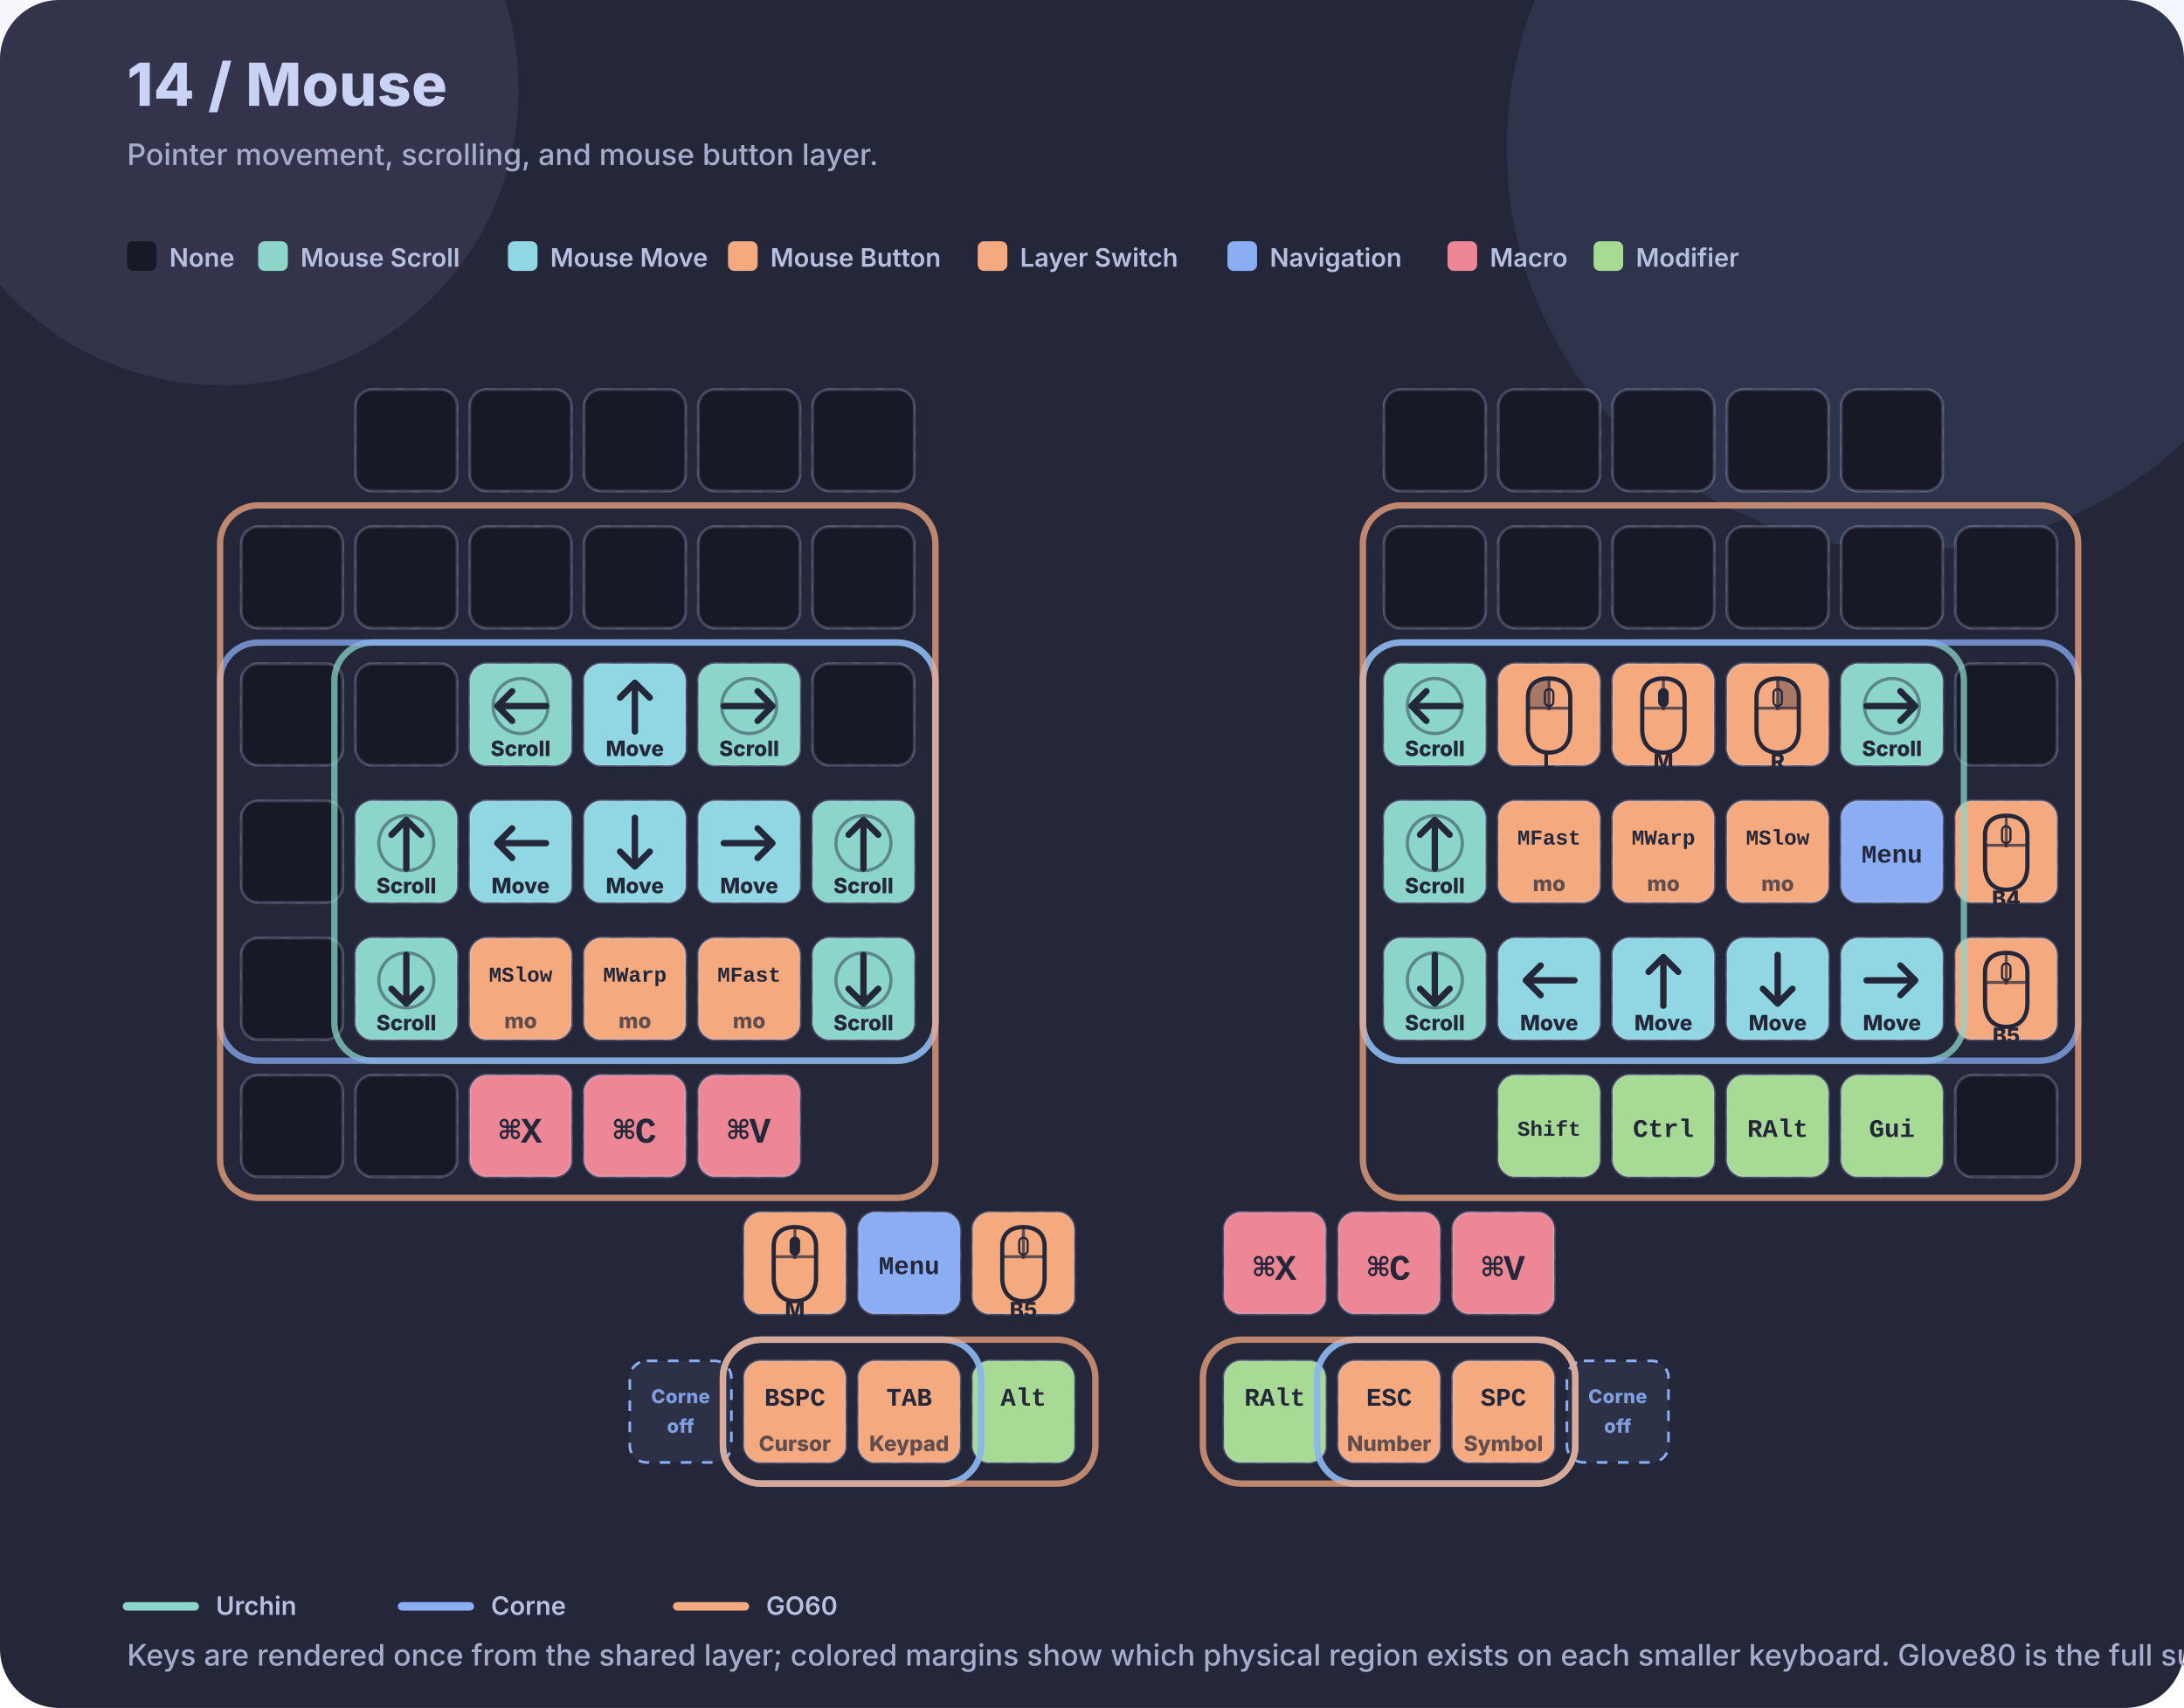
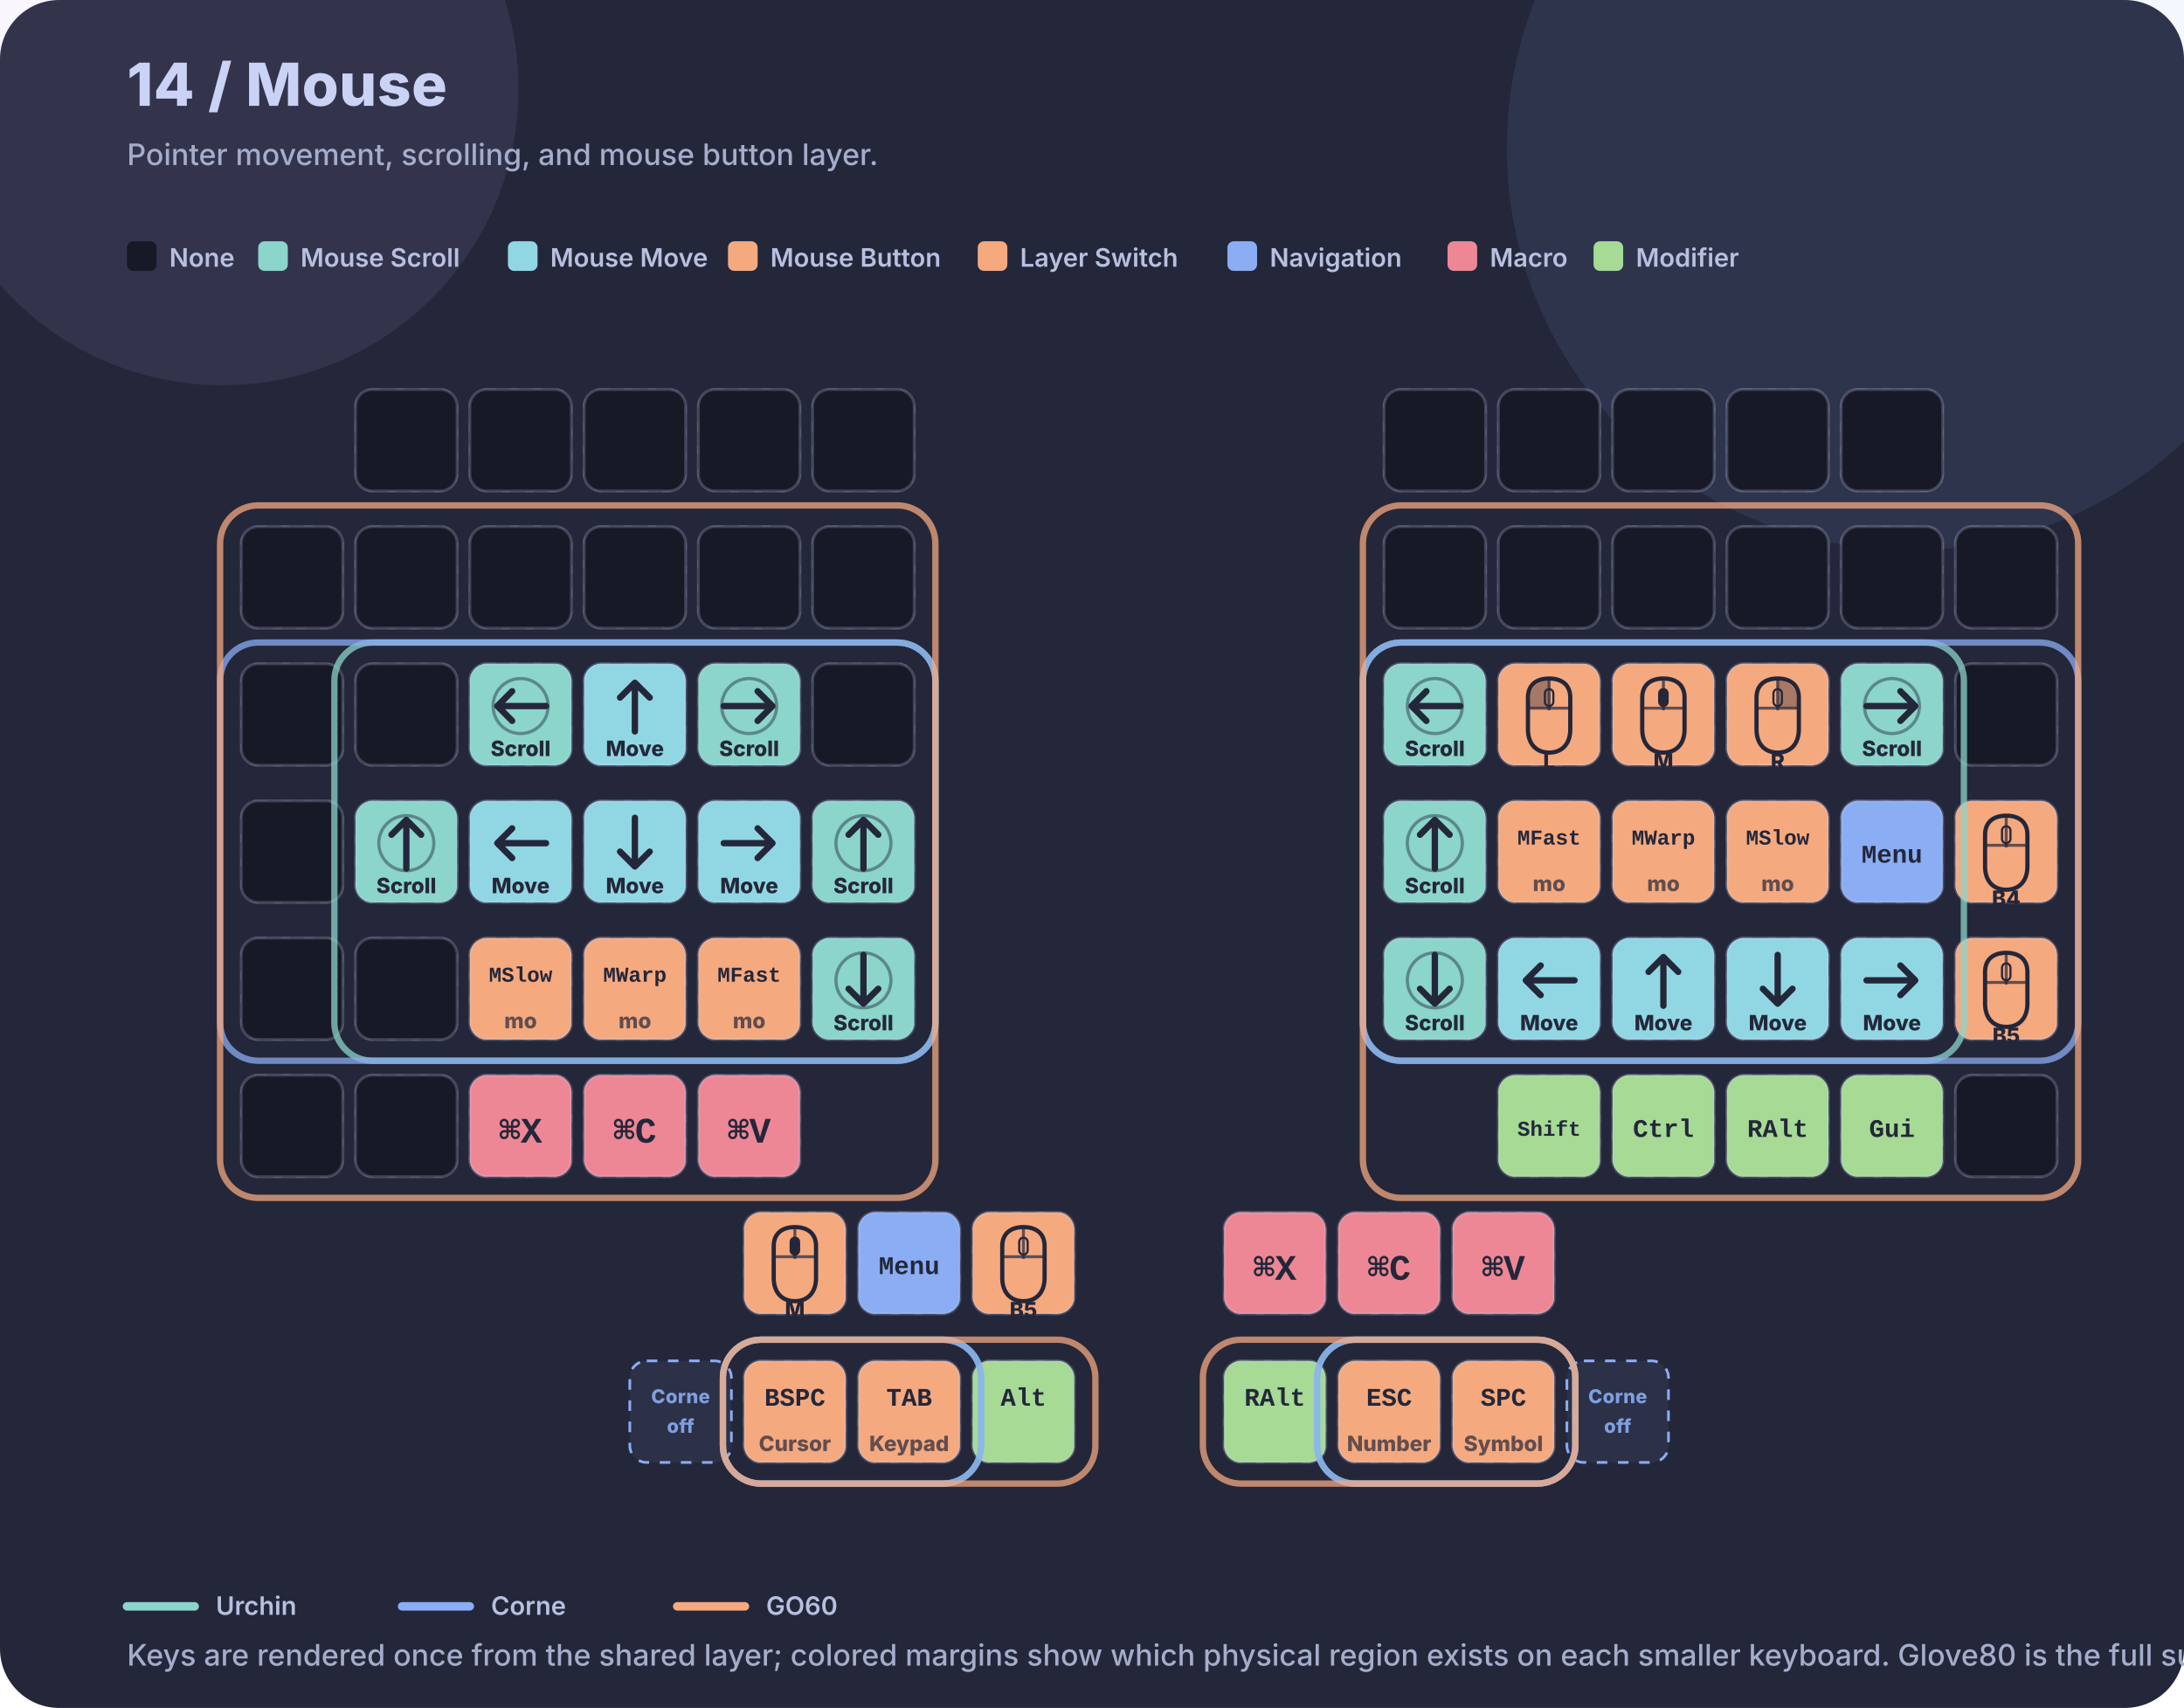
<svg xmlns="http://www.w3.org/2000/svg" width="1032" height="807" viewBox="0 0 1032 807" role="img" aria-labelledby="title desc">
  <style>
    .title { font: 800 28px Inter, Avenir Next, Segoe UI, sans-serif; fill: #cad3f5; letter-spacing: .2px; }
    .subtitle { font: 500 14px Inter, Avenir Next, Segoe UI, sans-serif; fill: #a5adcb; }
    .legend-text { font: 600 12px Inter, Avenir Next, Segoe UI, sans-serif; fill: #b8c0e0; }
    .tap { font-family: Berkeley Mono, SFMono-Regular, Consolas, Liberation Mono, monospace; font-weight: 800; text-anchor: middle; dominant-baseline: central; }
    .tap.transparent { font-size: 16px; fill: #6e738d; }
    .hold { font: 800 10px Inter, Avenir Next, Segoe UI, sans-serif; text-anchor: middle; dominant-baseline: central; }
    .key { stroke: rgba(202,211,245,.22); stroke-width: 1.4; }
    .ghost-key { fill: transparent; stroke: rgba(202,211,245,.13); stroke-width: 1; stroke-dasharray: 4 7; }
    .corne-disabled-thumb rect { fill: rgba(138,173,244,.08); stroke: #8aadf4; stroke-width: 1.25; stroke-dasharray: 5 5; }
    .corne-disabled-thumb text { font: 800 9px Inter, Avenir Next, Segoe UI, sans-serif; fill: #8aadf4; text-anchor: middle; letter-spacing: .15px; opacity: .88; }
    .keyboard-boundary { fill: transparent; stroke-width: 3; opacity: .74; }
    .layer-activator { opacity: .96; filter: drop-shadow(0 1px 2px rgba(24,25,38,.8)); }
    .layer-activator * { stroke: #24273a; stroke-width: 1.15; }
    .outline-legend-line { stroke-width: 4; stroke-linecap: round; }
    .shortcut path { fill: none; stroke: #8bd5ca; stroke-width: 1.2; opacity: .62; stroke-linecap: round; }
    .shortcut circle { fill: #8bd5ca; stroke: #24273a; stroke-width: 1.5; }
    .shortcut rect { fill: #181926; stroke: #8bd5ca; stroke-width: 1.2; }
    .shortcut text { font: 800 11px Inter, Avenir Next, Segoe UI, sans-serif; fill: #cad3f5; text-anchor: middle; letter-spacing: .2px; }
  </style>
  <rect x="0" y="0" width="1032" height="807" rx="28" fill="#24273a" />
  <circle cx="105" cy="42" r="140" fill="#c6a0f6" opacity="0.10" />
  <circle cx="902" cy="70" r="190" fill="#8aadf4" opacity="0.10" />
  <text x="60" y="50" class="title">14 / Mouse</text>
  <text x="60" y="78" class="subtitle">Pointer movement, scrolling, and mouse button layer.</text>
  <rect x="60" y="114" width="14" height="14" rx="3" fill="#181926" />
  <text x="80" y="126" class="legend-text">None</text>
  <rect x="122" y="114" width="14" height="14" rx="3" fill="#8bd5ca" />
  <text x="142" y="126" class="legend-text">Mouse Scroll</text>
  <rect x="240" y="114" width="14" height="14" rx="3" fill="#91d7e3" />
  <text x="260" y="126" class="legend-text">Mouse Move</text>
  <rect x="344" y="114" width="14" height="14" rx="3" fill="#f5a97f" />
  <text x="364" y="126" class="legend-text">Mouse Button</text>
  <rect x="462" y="114" width="14" height="14" rx="3" fill="#f5a97f" />
  <text x="482" y="126" class="legend-text">Layer Switch</text>
  <rect x="580" y="114" width="14" height="14" rx="3" fill="#8aadf4" />
  <text x="600" y="126" class="legend-text">Navigation</text>
  <rect x="684" y="114" width="14" height="14" rx="3" fill="#ed8796" />
  <text x="704" y="126" class="legend-text">Macro</text>
  <rect x="753" y="114" width="14" height="14" rx="3" fill="#a6da95" />
  <text x="773" y="126" class="legend-text">Modifier</text>
  <g transform="translate(60 184)">
    <rect class="ghost-key" x="108" y="0" width="48" height="48" rx="8" />
    <rect class="ghost-key" x="162" y="0" width="48" height="48" rx="8" />
    <rect class="ghost-key" x="216" y="0" width="48" height="48" rx="8" />
    <rect class="ghost-key" x="270" y="0" width="48" height="48" rx="8" />
    <rect class="ghost-key" x="324" y="0" width="48" height="48" rx="8" />
    <rect class="ghost-key" x="594" y="0" width="48" height="48" rx="8" />
    <rect class="ghost-key" x="648" y="0" width="48" height="48" rx="8" />
    <rect class="ghost-key" x="702" y="0" width="48" height="48" rx="8" />
    <rect class="ghost-key" x="756" y="0" width="48" height="48" rx="8" />
    <rect class="ghost-key" x="810" y="0" width="48" height="48" rx="8" />
    <rect class="ghost-key" x="54" y="64.8" width="48" height="48" rx="8" />
    <rect class="ghost-key" x="108" y="64.8" width="48" height="48" rx="8" />
    <rect class="ghost-key" x="162" y="64.8" width="48" height="48" rx="8" />
    <rect class="ghost-key" x="216" y="64.8" width="48" height="48" rx="8" />
    <rect class="ghost-key" x="270" y="64.8" width="48" height="48" rx="8" />
    <rect class="ghost-key" x="324" y="64.8" width="48" height="48" rx="8" />
    <rect class="ghost-key" x="594" y="64.8" width="48" height="48" rx="8" />
    <rect class="ghost-key" x="648" y="64.8" width="48" height="48" rx="8" />
    <rect class="ghost-key" x="702" y="64.8" width="48" height="48" rx="8" />
    <rect class="ghost-key" x="756" y="64.8" width="48" height="48" rx="8" />
    <rect class="ghost-key" x="810" y="64.8" width="48" height="48" rx="8" />
    <rect class="ghost-key" x="864" y="64.8" width="48" height="48" rx="8" />
    <rect class="ghost-key" x="54" y="129.6" width="48" height="48" rx="8" />
    <rect class="ghost-key" x="108" y="129.6" width="48" height="48" rx="8" />
    <rect class="ghost-key" x="162" y="129.6" width="48" height="48" rx="8" />
    <rect class="ghost-key" x="216" y="129.6" width="48" height="48" rx="8" />
    <rect class="ghost-key" x="270" y="129.6" width="48" height="48" rx="8" />
    <rect class="ghost-key" x="324" y="129.6" width="48" height="48" rx="8" />
    <rect class="ghost-key" x="594" y="129.6" width="48" height="48" rx="8" />
    <rect class="ghost-key" x="648" y="129.6" width="48" height="48" rx="8" />
    <rect class="ghost-key" x="702" y="129.6" width="48" height="48" rx="8" />
    <rect class="ghost-key" x="756" y="129.6" width="48" height="48" rx="8" />
    <rect class="ghost-key" x="810" y="129.6" width="48" height="48" rx="8" />
    <rect class="ghost-key" x="864" y="129.6" width="48" height="48" rx="8" />
    <rect class="ghost-key" x="54" y="194.4" width="48" height="48" rx="8" />
    <rect class="ghost-key" x="108" y="194.4" width="48" height="48" rx="8" />
    <rect class="ghost-key" x="162" y="194.4" width="48" height="48" rx="8" />
    <rect class="ghost-key" x="216" y="194.4" width="48" height="48" rx="8" />
    <rect class="ghost-key" x="270" y="194.4" width="48" height="48" rx="8" />
    <rect class="ghost-key" x="324" y="194.4" width="48" height="48" rx="8" />
    <rect class="ghost-key" x="594" y="194.4" width="48" height="48" rx="8" />
    <rect class="ghost-key" x="648" y="194.4" width="48" height="48" rx="8" />
    <rect class="ghost-key" x="702" y="194.4" width="48" height="48" rx="8" />
    <rect class="ghost-key" x="756" y="194.4" width="48" height="48" rx="8" />
    <rect class="ghost-key" x="810" y="194.4" width="48" height="48" rx="8" />
    <rect class="ghost-key" x="864" y="194.4" width="48" height="48" rx="8" />
    <rect class="ghost-key" x="54" y="259.2" width="48" height="48" rx="8" />
    <rect class="ghost-key" x="108" y="259.2" width="48" height="48" rx="8" />
    <rect class="ghost-key" x="162" y="259.2" width="48" height="48" rx="8" />
    <rect class="ghost-key" x="216" y="259.2" width="48" height="48" rx="8" />
    <rect class="ghost-key" x="270" y="259.2" width="48" height="48" rx="8" />
    <rect class="ghost-key" x="324" y="259.2" width="48" height="48" rx="8" />
    <rect class="ghost-key" x="291.6" y="388.8" width="48" height="48" rx="8" />
    <rect class="ghost-key" x="345.6" y="388.8" width="48" height="48" rx="8" />
    <rect class="ghost-key" x="399.6" y="388.8" width="48" height="48" rx="8" />
    <rect class="ghost-key" x="518.4" y="388.8" width="48" height="48" rx="8" />
    <rect class="ghost-key" x="572.4" y="388.8" width="48" height="48" rx="8" />
    <rect class="ghost-key" x="626.4" y="388.8" width="48" height="48" rx="8" />
    <rect class="ghost-key" x="594" y="259.2" width="48" height="48" rx="8" />
    <rect class="ghost-key" x="648" y="259.2" width="48" height="48" rx="8" />
    <rect class="ghost-key" x="702" y="259.2" width="48" height="48" rx="8" />
    <rect class="ghost-key" x="756" y="259.2" width="48" height="48" rx="8" />
    <rect class="ghost-key" x="810" y="259.2" width="48" height="48" rx="8" />
    <rect class="ghost-key" x="864" y="259.2" width="48" height="48" rx="8" />
    <rect class="ghost-key" x="54" y="324" width="48" height="48" rx="8" />
    <rect class="ghost-key" x="108" y="324" width="48" height="48" rx="8" />
    <rect class="ghost-key" x="162" y="324" width="48" height="48" rx="8" />
    <rect class="ghost-key" x="216" y="324" width="48" height="48" rx="8" />
    <rect class="ghost-key" x="270" y="324" width="48" height="48" rx="8" />
    <rect class="ghost-key" x="291.6" y="459" width="48" height="48" rx="8" />
    <rect class="ghost-key" x="345.6" y="459" width="48" height="48" rx="8" />
    <rect class="ghost-key" x="399.6" y="459" width="48" height="48" rx="8" />
    <rect class="ghost-key" x="518.4" y="459" width="48" height="48" rx="8" />
    <rect class="ghost-key" x="572.4" y="459" width="48" height="48" rx="8" />
    <rect class="ghost-key" x="626.4" y="459" width="48" height="48" rx="8" />
    <rect class="ghost-key" x="648" y="324" width="48" height="48" rx="8" />
    <rect class="ghost-key" x="702" y="324" width="48" height="48" rx="8" />
    <rect class="ghost-key" x="756" y="324" width="48" height="48" rx="8" />
    <rect class="ghost-key" x="810" y="324" width="48" height="48" rx="8" />
    <rect class="ghost-key" x="864" y="324" width="48" height="48" rx="8" />
    <g class="corne-disabled-thumb" aria-label="Corne disabled thumb key">
      <rect x="237.6" y="459" width="48" height="48" rx="8" />
      <text x="261.6" y="479">Corne</text>
      <text x="261.6" y="493">off</text>
    </g>
    <g class="corne-disabled-thumb" aria-label="Corne disabled thumb key">
      <rect x="680.4" y="459" width="48" height="48" rx="8" />
      <text x="704.4" y="479">Corne</text>
      <text x="704.4" y="493">off</text>
    </g>
    <rect class="key" x="108" y="0" width="48" height="48" rx="8" fill="#181926" />
    <rect class="key" x="162" y="0" width="48" height="48" rx="8" fill="#181926" />
    <rect class="key" x="216" y="0" width="48" height="48" rx="8" fill="#181926" />
    <rect class="key" x="270" y="0" width="48" height="48" rx="8" fill="#181926" />
    <rect class="key" x="324" y="0" width="48" height="48" rx="8" fill="#181926" />
    <rect class="key" x="594" y="0" width="48" height="48" rx="8" fill="#181926" />
    <rect class="key" x="648" y="0" width="48" height="48" rx="8" fill="#181926" />
    <rect class="key" x="702" y="0" width="48" height="48" rx="8" fill="#181926" />
    <rect class="key" x="756" y="0" width="48" height="48" rx="8" fill="#181926" />
    <rect class="key" x="810" y="0" width="48" height="48" rx="8" fill="#181926" />
    <rect class="key" x="54" y="64.8" width="48" height="48" rx="8" fill="#181926" />
    <rect class="key" x="108" y="64.8" width="48" height="48" rx="8" fill="#181926" />
    <rect class="key" x="162" y="64.8" width="48" height="48" rx="8" fill="#181926" />
    <rect class="key" x="216" y="64.8" width="48" height="48" rx="8" fill="#181926" />
    <rect class="key" x="270" y="64.8" width="48" height="48" rx="8" fill="#181926" />
    <rect class="key" x="324" y="64.8" width="48" height="48" rx="8" fill="#181926" />
    <rect class="key" x="594" y="64.8" width="48" height="48" rx="8" fill="#181926" />
    <rect class="key" x="648" y="64.8" width="48" height="48" rx="8" fill="#181926" />
    <rect class="key" x="702" y="64.8" width="48" height="48" rx="8" fill="#181926" />
    <rect class="key" x="756" y="64.8" width="48" height="48" rx="8" fill="#181926" />
    <rect class="key" x="810" y="64.8" width="48" height="48" rx="8" fill="#181926" />
    <rect class="key" x="864" y="64.8" width="48" height="48" rx="8" fill="#181926" />
    <rect class="key" x="54" y="129.6" width="48" height="48" rx="8" fill="#181926" />
    <rect class="key" x="108" y="129.6" width="48" height="48" rx="8" fill="#181926" />
    <rect class="key" x="162" y="129.6" width="48" height="48" rx="8" fill="#8bd5ca" />
    <circle cx="186" cy="149.6" r="13" fill="none" stroke="#24273a" stroke-width="1.5" opacity="0.45" />
    <path d="M 198 149.6 L 175 149.6 M 182 142.6 L 175 149.6 L 182 156.6" fill="none" stroke="#24273a" stroke-width="3" stroke-linecap="round" stroke-linejoin="round" />
    <text x="186" y="169.6" class="hold" style="fill:#24273a">Scroll</text>
    <rect class="key" x="216" y="129.6" width="48" height="48" rx="8" fill="#91d7e3" />
    <path d="M 240 161.6 L 240 138.6 M 233 145.6 L 240 138.6 L 247 145.6" fill="none" stroke="#24273a" stroke-width="3" stroke-linecap="round" stroke-linejoin="round" />
    <text x="240" y="169.6" class="hold" style="fill:#24273a">Move</text>
    <rect class="key" x="270" y="129.6" width="48" height="48" rx="8" fill="#8bd5ca" />
    <circle cx="294" cy="149.6" r="13" fill="none" stroke="#24273a" stroke-width="1.5" opacity="0.45" />
    <path d="M 282 149.6 L 305 149.6 M 298 142.6 L 305 149.6 L 298 156.6" fill="none" stroke="#24273a" stroke-width="3" stroke-linecap="round" stroke-linejoin="round" />
    <text x="294" y="169.6" class="hold" style="fill:#24273a">Scroll</text>
    <rect class="key" x="324" y="129.6" width="48" height="48" rx="8" fill="#181926" />
    <rect class="key" x="594" y="129.6" width="48" height="48" rx="8" fill="#8bd5ca" />
    <circle cx="618" cy="149.6" r="13" fill="none" stroke="#24273a" stroke-width="1.5" opacity="0.45" />
    <path d="M 630 149.6 L 607 149.6 M 614 142.6 L 607 149.6 L 614 156.6" fill="none" stroke="#24273a" stroke-width="3" stroke-linecap="round" stroke-linejoin="round" />
    <text x="618" y="169.6" class="hold" style="fill:#24273a">Scroll</text>
    <rect class="key" x="648" y="129.6" width="48" height="48" rx="8" fill="#f5a97f" />
    <g>
      <path d="M 662 145.6 C 662 139.6, 666 136.6, 672 136.6 C 678 136.6, 682 139.6, 682 145.6 L 682 160.6 C 682 167.6, 678 171.6, 672 171.6 C 666 171.6, 662 167.6, 662 160.6 Z" fill="none" stroke="#24273a" stroke-width="2" />
      <path d="M 672 136.6 L 672 151.6" stroke="#24273a" stroke-width="1.4" opacity="0.7" />
      <path d="M 662 150.6 L 682 150.6" stroke="#24273a" stroke-width="1.4" opacity="0.7" />
      <path d="M 663 145.6 C 663 140.6, 667 137.6, 672 137.6 L 672 150.6 L 662 150.6 Z" fill="#24273a" opacity="0.38" />
      <path d="M 672 137.6 C 677 137.6, 681 140.6, 681 145.6 L 682 150.6 L 672 150.6 Z" fill="none" opacity="0.38" />
      <rect x="670" y="141.6" width="4" height="8" rx="2" fill="none" stroke="#24273a" stroke-width="1" />
      <text x="672" y="175.6" class="hold" style="fill:#24273a">L</text>
    </g>
    <rect class="key" x="702" y="129.6" width="48" height="48" rx="8" fill="#f5a97f" />
    <g>
      <path d="M 716 145.6 C 716 139.6, 720 136.6, 726 136.6 C 732 136.6, 736 139.6, 736 145.6 L 736 160.6 C 736 167.6, 732 171.6, 726 171.6 C 720 171.6, 716 167.6, 716 160.6 Z" fill="none" stroke="#24273a" stroke-width="2" />
      <path d="M 726 136.6 L 726 151.6" stroke="#24273a" stroke-width="1.4" opacity="0.7" />
      <path d="M 716 150.6 L 736 150.6" stroke="#24273a" stroke-width="1.4" opacity="0.7" />
      <path d="M 717 145.6 C 717 140.6, 721 137.6, 726 137.6 L 726 150.6 L 716 150.6 Z" fill="none" opacity="0.38" />
      <path d="M 726 137.6 C 731 137.6, 735 140.6, 735 145.6 L 736 150.6 L 726 150.6 Z" fill="none" opacity="0.38" />
      <rect x="724" y="141.6" width="4" height="8" rx="2" fill="#24273a" stroke="#24273a" stroke-width="1" />
      <text x="726" y="175.6" class="hold" style="fill:#24273a">M</text>
    </g>
    <rect class="key" x="756" y="129.6" width="48" height="48" rx="8" fill="#f5a97f" />
    <g>
      <path d="M 770 145.6 C 770 139.6, 774 136.6, 780 136.6 C 786 136.6, 790 139.6, 790 145.6 L 790 160.6 C 790 167.6, 786 171.6, 780 171.6 C 774 171.6, 770 167.6, 770 160.6 Z" fill="none" stroke="#24273a" stroke-width="2" />
      <path d="M 780 136.6 L 780 151.6" stroke="#24273a" stroke-width="1.4" opacity="0.7" />
      <path d="M 770 150.6 L 790 150.6" stroke="#24273a" stroke-width="1.4" opacity="0.7" />
      <path d="M 771 145.6 C 771 140.6, 775 137.6, 780 137.6 L 780 150.6 L 770 150.6 Z" fill="none" opacity="0.38" />
      <path d="M 780 137.6 C 785 137.6, 789 140.6, 789 145.6 L 790 150.6 L 780 150.6 Z" fill="#24273a" opacity="0.38" />
      <rect x="778" y="141.6" width="4" height="8" rx="2" fill="none" stroke="#24273a" stroke-width="1" />
      <text x="780" y="175.6" class="hold" style="fill:#24273a">R</text>
    </g>
    <rect class="key" x="810" y="129.6" width="48" height="48" rx="8" fill="#8bd5ca" />
    <circle cx="834" cy="149.6" r="13" fill="none" stroke="#24273a" stroke-width="1.5" opacity="0.45" />
    <path d="M 822 149.6 L 845 149.6 M 838 142.6 L 845 149.6 L 838 156.6" fill="none" stroke="#24273a" stroke-width="3" stroke-linecap="round" stroke-linejoin="round" />
    <text x="834" y="169.6" class="hold" style="fill:#24273a">Scroll</text>
    <rect class="key" x="864" y="129.6" width="48" height="48" rx="8" fill="#181926" />
    <rect class="key" x="54" y="194.4" width="48" height="48" rx="8" fill="#181926" />
    <rect class="key" x="108" y="194.4" width="48" height="48" rx="8" fill="#8bd5ca" />
    <circle cx="132" cy="214.4" r="13" fill="none" stroke="#24273a" stroke-width="1.5" opacity="0.45" />
    <path d="M 132 226.4 L 132 203.4 M 125 210.4 L 132 203.4 L 139 210.4" fill="none" stroke="#24273a" stroke-width="3" stroke-linecap="round" stroke-linejoin="round" />
    <text x="132" y="234.4" class="hold" style="fill:#24273a">Scroll</text>
    <rect class="key" x="162" y="194.4" width="48" height="48" rx="8" fill="#91d7e3" />
    <path d="M 198 214.4 L 175 214.4 M 182 207.4 L 175 214.4 L 182 221.4" fill="none" stroke="#24273a" stroke-width="3" stroke-linecap="round" stroke-linejoin="round" />
    <text x="186" y="234.4" class="hold" style="fill:#24273a">Move</text>
    <rect class="key" x="216" y="194.4" width="48" height="48" rx="8" fill="#91d7e3" />
    <path d="M 240 202.4 L 240 225.4 M 233 218.4 L 240 225.4 L 247 218.4" fill="none" stroke="#24273a" stroke-width="3" stroke-linecap="round" stroke-linejoin="round" />
    <text x="240" y="234.4" class="hold" style="fill:#24273a">Move</text>
    <rect class="key" x="270" y="194.4" width="48" height="48" rx="8" fill="#91d7e3" />
    <path d="M 282 214.4 L 305 214.4 M 298 207.4 L 305 214.4 L 298 221.4" fill="none" stroke="#24273a" stroke-width="3" stroke-linecap="round" stroke-linejoin="round" />
    <text x="294" y="234.4" class="hold" style="fill:#24273a">Move</text>
    <rect class="key" x="324" y="194.4" width="48" height="48" rx="8" fill="#8bd5ca" />
    <circle cx="348" cy="214.4" r="13" fill="none" stroke="#24273a" stroke-width="1.5" opacity="0.45" />
    <path d="M 348 226.4 L 348 203.4 M 341 210.4 L 348 203.4 L 355 210.4" fill="none" stroke="#24273a" stroke-width="3" stroke-linecap="round" stroke-linejoin="round" />
    <text x="348" y="234.4" class="hold" style="fill:#24273a">Scroll</text>
    <rect class="key" x="594" y="194.4" width="48" height="48" rx="8" fill="#8bd5ca" />
    <circle cx="618" cy="214.4" r="13" fill="none" stroke="#24273a" stroke-width="1.5" opacity="0.45" />
    <path d="M 618 226.4 L 618 203.4 M 611 210.4 L 618 203.4 L 625 210.4" fill="none" stroke="#24273a" stroke-width="3" stroke-linecap="round" stroke-linejoin="round" />
    <text x="618" y="234.4" class="hold" style="fill:#24273a">Scroll</text>
    <rect class="key" x="648" y="194.4" width="48" height="48" rx="8" fill="#f5a97f" />
    <text x="672" y="212.4" class="tap" style="font-size:10px;fill:#24273a">MFast</text>
    <text x="672" y="233.4" class="hold" style="fill:rgba(36,39,58,0.70)">mo</text>
    <rect class="key" x="702" y="194.4" width="48" height="48" rx="8" fill="#f5a97f" />
    <text x="726" y="212.4" class="tap" style="font-size:10px;fill:#24273a">MWarp</text>
    <text x="726" y="233.4" class="hold" style="fill:rgba(36,39,58,0.70)">mo</text>
    <rect class="key" x="756" y="194.4" width="48" height="48" rx="8" fill="#f5a97f" />
    <text x="780" y="212.4" class="tap" style="font-size:10px;fill:#24273a">MSlow</text>
    <text x="780" y="233.4" class="hold" style="fill:rgba(36,39,58,0.70)">mo</text>
    <rect class="key" x="810" y="194.4" width="48" height="48" rx="8" fill="#8aadf4" />
    <text x="834" y="220.4" class="tap" style="font-size:12px;fill:#24273a">Menu</text>
    <rect class="key" x="864" y="194.4" width="48" height="48" rx="8" fill="#f5a97f" />
    <g>
      <path d="M 878 210.4 C 878 204.4, 882 201.4, 888 201.4 C 894 201.4, 898 204.4, 898 210.4 L 898 225.4 C 898 232.4, 894 236.4, 888 236.4 C 882 236.4, 878 232.4, 878 225.4 Z" fill="none" stroke="#24273a" stroke-width="2" />
      <path d="M 888 201.4 L 888 216.4" stroke="#24273a" stroke-width="1.4" opacity="0.7" />
      <path d="M 878 215.4 L 898 215.4" stroke="#24273a" stroke-width="1.4" opacity="0.7" />
      <path d="M 879 210.4 C 879 205.4, 883 202.4, 888 202.4 L 888 215.4 L 878 215.4 Z" fill="none" opacity="0.38" />
      <path d="M 888 202.4 C 893 202.4, 897 205.4, 897 210.4 L 898 215.4 L 888 215.4 Z" fill="none" opacity="0.38" />
      <rect x="886" y="206.4" width="4" height="8" rx="2" fill="none" stroke="#24273a" stroke-width="1" />
      <text x="888" y="240.4" class="hold" style="fill:#24273a">B4</text>
    </g>
    <rect class="key" x="54" y="259.2" width="48" height="48" rx="8" fill="#181926" />
-     <rect class="key" x="108" y="259.2" width="48" height="48" rx="8" fill="#8bd5ca" />
-     <circle cx="132" cy="279.2" r="13" fill="none" stroke="#24273a" stroke-width="1.5" opacity="0.45" />
-     <path d="M 132 267.2 L 132 290.2 M 125 283.2 L 132 290.2 L 139 283.2" fill="none" stroke="#24273a" stroke-width="3" stroke-linecap="round" stroke-linejoin="round" />
-     <text x="132" y="299.2" class="hold" style="fill:#24273a">Scroll</text>
+     <rect class="key" x="108" y="259.2" width="48" height="48" rx="8" fill="#181926" />
    <rect class="key" x="162" y="259.2" width="48" height="48" rx="8" fill="#f5a97f" />
    <text x="186" y="277.2" class="tap" style="font-size:10px;fill:#24273a">MSlow</text>
    <text x="186" y="298.2" class="hold" style="fill:rgba(36,39,58,0.70)">mo</text>
    <rect class="key" x="216" y="259.2" width="48" height="48" rx="8" fill="#f5a97f" />
    <text x="240" y="277.2" class="tap" style="font-size:10px;fill:#24273a">MWarp</text>
    <text x="240" y="298.2" class="hold" style="fill:rgba(36,39,58,0.70)">mo</text>
    <rect class="key" x="270" y="259.2" width="48" height="48" rx="8" fill="#f5a97f" />
    <text x="294" y="277.2" class="tap" style="font-size:10px;fill:#24273a">MFast</text>
    <text x="294" y="298.2" class="hold" style="fill:rgba(36,39,58,0.70)">mo</text>
    <rect class="key" x="324" y="259.2" width="48" height="48" rx="8" fill="#8bd5ca" />
    <circle cx="348" cy="279.2" r="13" fill="none" stroke="#24273a" stroke-width="1.5" opacity="0.45" />
    <path d="M 348 267.2 L 348 290.2 M 341 283.2 L 348 290.2 L 355 283.2" fill="none" stroke="#24273a" stroke-width="3" stroke-linecap="round" stroke-linejoin="round" />
    <text x="348" y="299.2" class="hold" style="fill:#24273a">Scroll</text>
    <rect class="key" x="291.6" y="388.8" width="48" height="48" rx="8" fill="#f5a97f" />
    <g>
      <path d="M 305.6 404.8 C 305.6 398.8, 309.6 395.8, 315.6 395.8 C 321.6 395.8, 325.6 398.8, 325.6 404.8 L 325.6 419.8 C 325.6 426.8, 321.6 430.8, 315.6 430.8 C 309.6 430.8, 305.6 426.8, 305.6 419.8 Z" fill="none" stroke="#24273a" stroke-width="2" />
      <path d="M 315.6 395.8 L 315.6 410.8" stroke="#24273a" stroke-width="1.4" opacity="0.7" />
      <path d="M 305.6 409.8 L 325.6 409.8" stroke="#24273a" stroke-width="1.4" opacity="0.7" />
      <path d="M 306.6 404.8 C 306.6 399.8, 310.6 396.8, 315.6 396.8 L 315.6 409.8 L 305.6 409.8 Z" fill="none" opacity="0.38" />
      <path d="M 315.6 396.8 C 320.6 396.8, 324.6 399.8, 324.6 404.8 L 325.6 409.8 L 315.6 409.8 Z" fill="none" opacity="0.38" />
      <rect x="313.6" y="400.8" width="4" height="8" rx="2" fill="#24273a" stroke="#24273a" stroke-width="1" />
      <text x="315.6" y="434.8" class="hold" style="fill:#24273a">M</text>
    </g>
    <rect class="key" x="345.6" y="388.8" width="48" height="48" rx="8" fill="#8aadf4" />
    <text x="369.6" y="414.8" class="tap" style="font-size:12px;fill:#24273a">Menu</text>
    <rect class="key" x="399.6" y="388.8" width="48" height="48" rx="8" fill="#f5a97f" />
    <g>
      <path d="M 413.6 404.8 C 413.6 398.8, 417.6 395.8, 423.6 395.8 C 429.6 395.8, 433.6 398.8, 433.6 404.8 L 433.6 419.8 C 433.6 426.8, 429.6 430.8, 423.6 430.8 C 417.6 430.8, 413.6 426.8, 413.6 419.8 Z" fill="none" stroke="#24273a" stroke-width="2" />
      <path d="M 423.6 395.8 L 423.6 410.8" stroke="#24273a" stroke-width="1.4" opacity="0.7" />
      <path d="M 413.6 409.8 L 433.6 409.8" stroke="#24273a" stroke-width="1.4" opacity="0.7" />
      <path d="M 414.6 404.8 C 414.6 399.8, 418.6 396.8, 423.6 396.8 L 423.6 409.8 L 413.6 409.8 Z" fill="none" opacity="0.38" />
      <path d="M 423.6 396.8 C 428.6 396.8, 432.6 399.8, 432.6 404.8 L 433.6 409.8 L 423.6 409.8 Z" fill="none" opacity="0.38" />
      <rect x="421.6" y="400.8" width="4" height="8" rx="2" fill="none" stroke="#24273a" stroke-width="1" />
      <text x="423.6" y="434.8" class="hold" style="fill:#24273a">B5</text>
    </g>
    <rect class="key" x="518.4" y="388.8" width="48" height="48" rx="8" fill="#ed8796" />
    <text x="542.4" y="414.8" class="tap" style="font-size:17px;fill:#24273a">⌘X</text>
    <rect class="key" x="572.4" y="388.8" width="48" height="48" rx="8" fill="#ed8796" />
    <text x="596.4" y="414.8" class="tap" style="font-size:17px;fill:#24273a">⌘C</text>
    <rect class="key" x="626.4" y="388.8" width="48" height="48" rx="8" fill="#ed8796" />
    <text x="650.4" y="414.8" class="tap" style="font-size:17px;fill:#24273a">⌘V</text>
    <rect class="key" x="594" y="259.2" width="48" height="48" rx="8" fill="#8bd5ca" />
    <circle cx="618" cy="279.2" r="13" fill="none" stroke="#24273a" stroke-width="1.5" opacity="0.45" />
    <path d="M 618 267.2 L 618 290.2 M 611 283.2 L 618 290.2 L 625 283.2" fill="none" stroke="#24273a" stroke-width="3" stroke-linecap="round" stroke-linejoin="round" />
    <text x="618" y="299.2" class="hold" style="fill:#24273a">Scroll</text>
    <rect class="key" x="648" y="259.2" width="48" height="48" rx="8" fill="#91d7e3" />
    <path d="M 684 279.2 L 661 279.2 M 668 272.2 L 661 279.2 L 668 286.2" fill="none" stroke="#24273a" stroke-width="3" stroke-linecap="round" stroke-linejoin="round" />
    <text x="672" y="299.2" class="hold" style="fill:#24273a">Move</text>
    <rect class="key" x="702" y="259.2" width="48" height="48" rx="8" fill="#91d7e3" />
    <path d="M 726 291.2 L 726 268.2 M 719 275.2 L 726 268.2 L 733 275.2" fill="none" stroke="#24273a" stroke-width="3" stroke-linecap="round" stroke-linejoin="round" />
    <text x="726" y="299.2" class="hold" style="fill:#24273a">Move</text>
    <rect class="key" x="756" y="259.2" width="48" height="48" rx="8" fill="#91d7e3" />
    <path d="M 780 267.2 L 780 290.2 M 773 283.2 L 780 290.2 L 787 283.2" fill="none" stroke="#24273a" stroke-width="3" stroke-linecap="round" stroke-linejoin="round" />
    <text x="780" y="299.2" class="hold" style="fill:#24273a">Move</text>
    <rect class="key" x="810" y="259.2" width="48" height="48" rx="8" fill="#91d7e3" />
    <path d="M 822 279.2 L 845 279.2 M 838 272.2 L 845 279.2 L 838 286.2" fill="none" stroke="#24273a" stroke-width="3" stroke-linecap="round" stroke-linejoin="round" />
    <text x="834" y="299.2" class="hold" style="fill:#24273a">Move</text>
    <rect class="key" x="864" y="259.2" width="48" height="48" rx="8" fill="#f5a97f" />
    <g>
      <path d="M 878 275.2 C 878 269.2, 882 266.2, 888 266.2 C 894 266.2, 898 269.2, 898 275.2 L 898 290.2 C 898 297.2, 894 301.2, 888 301.2 C 882 301.2, 878 297.2, 878 290.2 Z" fill="none" stroke="#24273a" stroke-width="2" />
      <path d="M 888 266.2 L 888 281.2" stroke="#24273a" stroke-width="1.4" opacity="0.7" />
      <path d="M 878 280.2 L 898 280.2" stroke="#24273a" stroke-width="1.4" opacity="0.7" />
      <path d="M 879 275.2 C 879 270.2, 883 267.2, 888 267.2 L 888 280.2 L 878 280.2 Z" fill="none" opacity="0.38" />
      <path d="M 888 267.2 C 893 267.2, 897 270.2, 897 275.2 L 898 280.2 L 888 280.2 Z" fill="none" opacity="0.38" />
      <rect x="886" y="271.2" width="4" height="8" rx="2" fill="none" stroke="#24273a" stroke-width="1" />
      <text x="888" y="305.2" class="hold" style="fill:#24273a">B5</text>
    </g>
    <rect class="key" x="54" y="324" width="48" height="48" rx="8" fill="#181926" />
    <rect class="key" x="108" y="324" width="48" height="48" rx="8" fill="#181926" />
    <rect class="key" x="162" y="324" width="48" height="48" rx="8" fill="#ed8796" />
    <text x="186" y="350" class="tap" style="font-size:17px;fill:#24273a">⌘X</text>
    <rect class="key" x="216" y="324" width="48" height="48" rx="8" fill="#ed8796" />
    <text x="240" y="350" class="tap" style="font-size:17px;fill:#24273a">⌘C</text>
    <rect class="key" x="270" y="324" width="48" height="48" rx="8" fill="#ed8796" />
    <text x="294" y="350" class="tap" style="font-size:17px;fill:#24273a">⌘V</text>
    <rect class="key" x="291.6" y="459" width="48" height="48" rx="8" fill="#f5a97f" />
    <text x="315.6" y="477" class="tap" style="font-size:12px;fill:#24273a">BSPC</text>
    <text x="315.6" y="498" class="hold" style="fill:rgba(36,39,58,0.70)">Cursor</text>
    <rect class="key" x="345.6" y="459" width="48" height="48" rx="8" fill="#f5a97f" />
    <text x="369.6" y="477" class="tap" style="font-size:12px;fill:#24273a">TAB</text>
    <text x="369.6" y="498" class="hold" style="fill:rgba(36,39,58,0.70)">Keypad</text>
    <rect class="key" x="399.6" y="459" width="48" height="48" rx="8" fill="#a6da95" />
    <text x="423.6" y="477" class="tap" style="font-size:12px;fill:#24273a">Alt</text>
    <rect class="key" x="518.4" y="459" width="48" height="48" rx="8" fill="#a6da95" />
    <text x="542.4" y="477" class="tap" style="font-size:12px;fill:#24273a">RAlt</text>
    <rect class="key" x="572.4" y="459" width="48" height="48" rx="8" fill="#f5a97f" />
    <text x="596.4" y="477" class="tap" style="font-size:12px;fill:#24273a">ESC</text>
    <text x="596.4" y="498" class="hold" style="fill:rgba(36,39,58,0.70)">Number</text>
    <rect class="key" x="626.4" y="459" width="48" height="48" rx="8" fill="#f5a97f" />
    <text x="650.4" y="477" class="tap" style="font-size:12px;fill:#24273a">SPC</text>
    <text x="650.4" y="498" class="hold" style="fill:rgba(36,39,58,0.70)">Symbol</text>
    <rect class="key" x="648" y="324" width="48" height="48" rx="8" fill="#a6da95" />
    <text x="672" y="350" class="tap" style="font-size:10px;fill:#24273a">Shift</text>
    <rect class="key" x="702" y="324" width="48" height="48" rx="8" fill="#a6da95" />
    <text x="726" y="350" class="tap" style="font-size:12px;fill:#24273a">Ctrl</text>
    <rect class="key" x="756" y="324" width="48" height="48" rx="8" fill="#a6da95" />
    <text x="780" y="350" class="tap" style="font-size:12px;fill:#24273a">RAlt</text>
    <rect class="key" x="810" y="324" width="48" height="48" rx="8" fill="#a6da95" />
    <text x="834" y="350" class="tap" style="font-size:12px;fill:#24273a">Gui</text>
    <rect class="key" x="864" y="324" width="48" height="48" rx="8" fill="#181926" />
    <rect class="keyboard-boundary" x="98" y="119.6" width="284" height="197.6" rx="18" style="stroke:#8bd5ca" />
    <rect class="keyboard-boundary" x="584" y="119.6" width="284" height="197.6" rx="18" style="stroke:#8bd5ca" />
    <rect class="keyboard-boundary" x="281.6" y="449" width="122" height="68" rx="18" style="stroke:#8bd5ca" />
    <rect class="keyboard-boundary" x="562.4" y="449" width="122" height="68" rx="18" style="stroke:#8bd5ca" />
    <rect class="keyboard-boundary" x="44" y="119.6" width="338" height="197.6" rx="18" style="stroke:#8aadf4" />
    <rect class="keyboard-boundary" x="584" y="119.6" width="338" height="197.6" rx="18" style="stroke:#8aadf4" />
    <rect class="keyboard-boundary" x="281.6" y="449" width="122" height="68" rx="18" style="stroke:#8aadf4" />
    <rect class="keyboard-boundary" x="562.4" y="449" width="122" height="68" rx="18" style="stroke:#8aadf4" />
    <rect class="keyboard-boundary" x="44" y="54.8" width="338" height="327.2" rx="18" style="stroke:#f5a97f" />
    <rect class="keyboard-boundary" x="584" y="54.8" width="338" height="327.2" rx="18" style="stroke:#f5a97f" />
    <rect class="keyboard-boundary" x="281.6" y="449" width="176" height="68" rx="18" style="stroke:#f5a97f" />
    <rect class="keyboard-boundary" x="508.4" y="449" width="176" height="68" rx="18" style="stroke:#f5a97f" />
  </g>
  <line x1="60" y1="759" x2="92" y2="759" class="outline-legend-line" style="stroke:#8bd5ca" />
  <text x="102" y="763" class="legend-text">Urchin</text>
  <line x1="190" y1="759" x2="222" y2="759" class="outline-legend-line" style="stroke:#8aadf4" />
  <text x="232" y="763" class="legend-text">Corne</text>
  <line x1="320" y1="759" x2="352" y2="759" class="outline-legend-line" style="stroke:#f5a97f" />
  <text x="362" y="763" class="legend-text">GO60</text>
  <text x="60" y="787" class="subtitle">Keys are rendered once from the shared layer; colored margins show which physical region exists on each smaller keyboard. Glove80 is the full superset.</text>
</svg>
